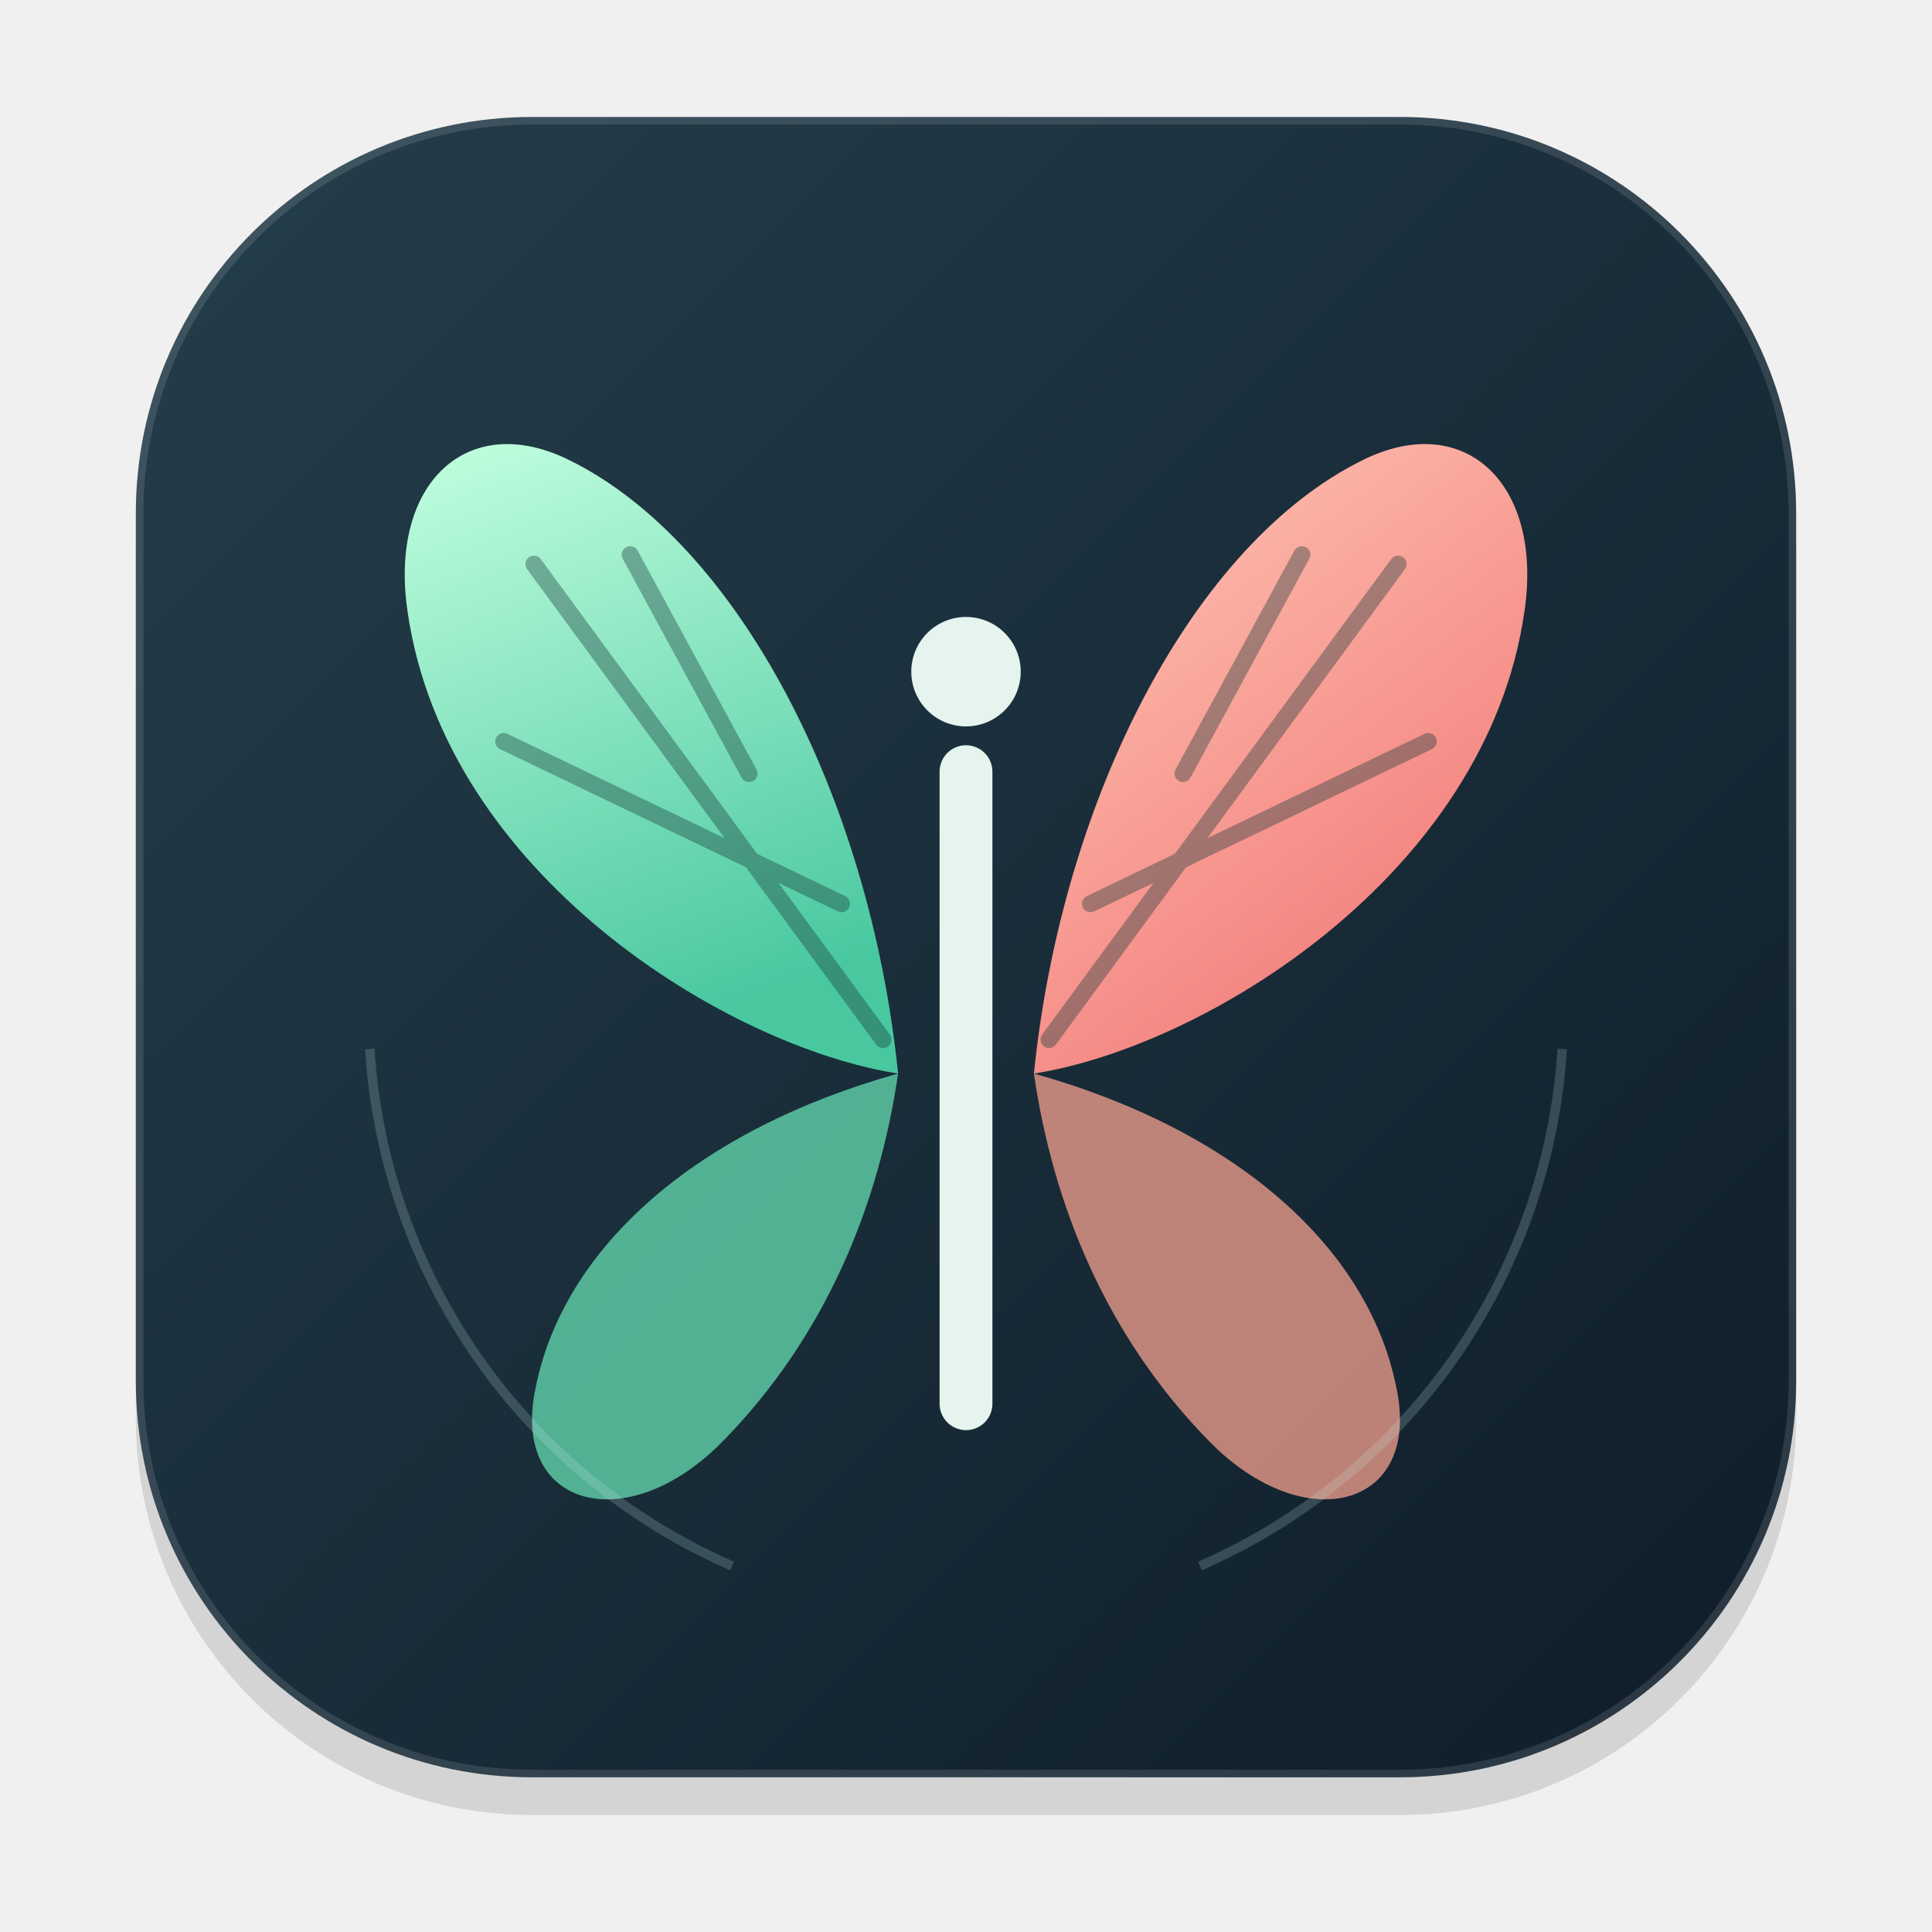
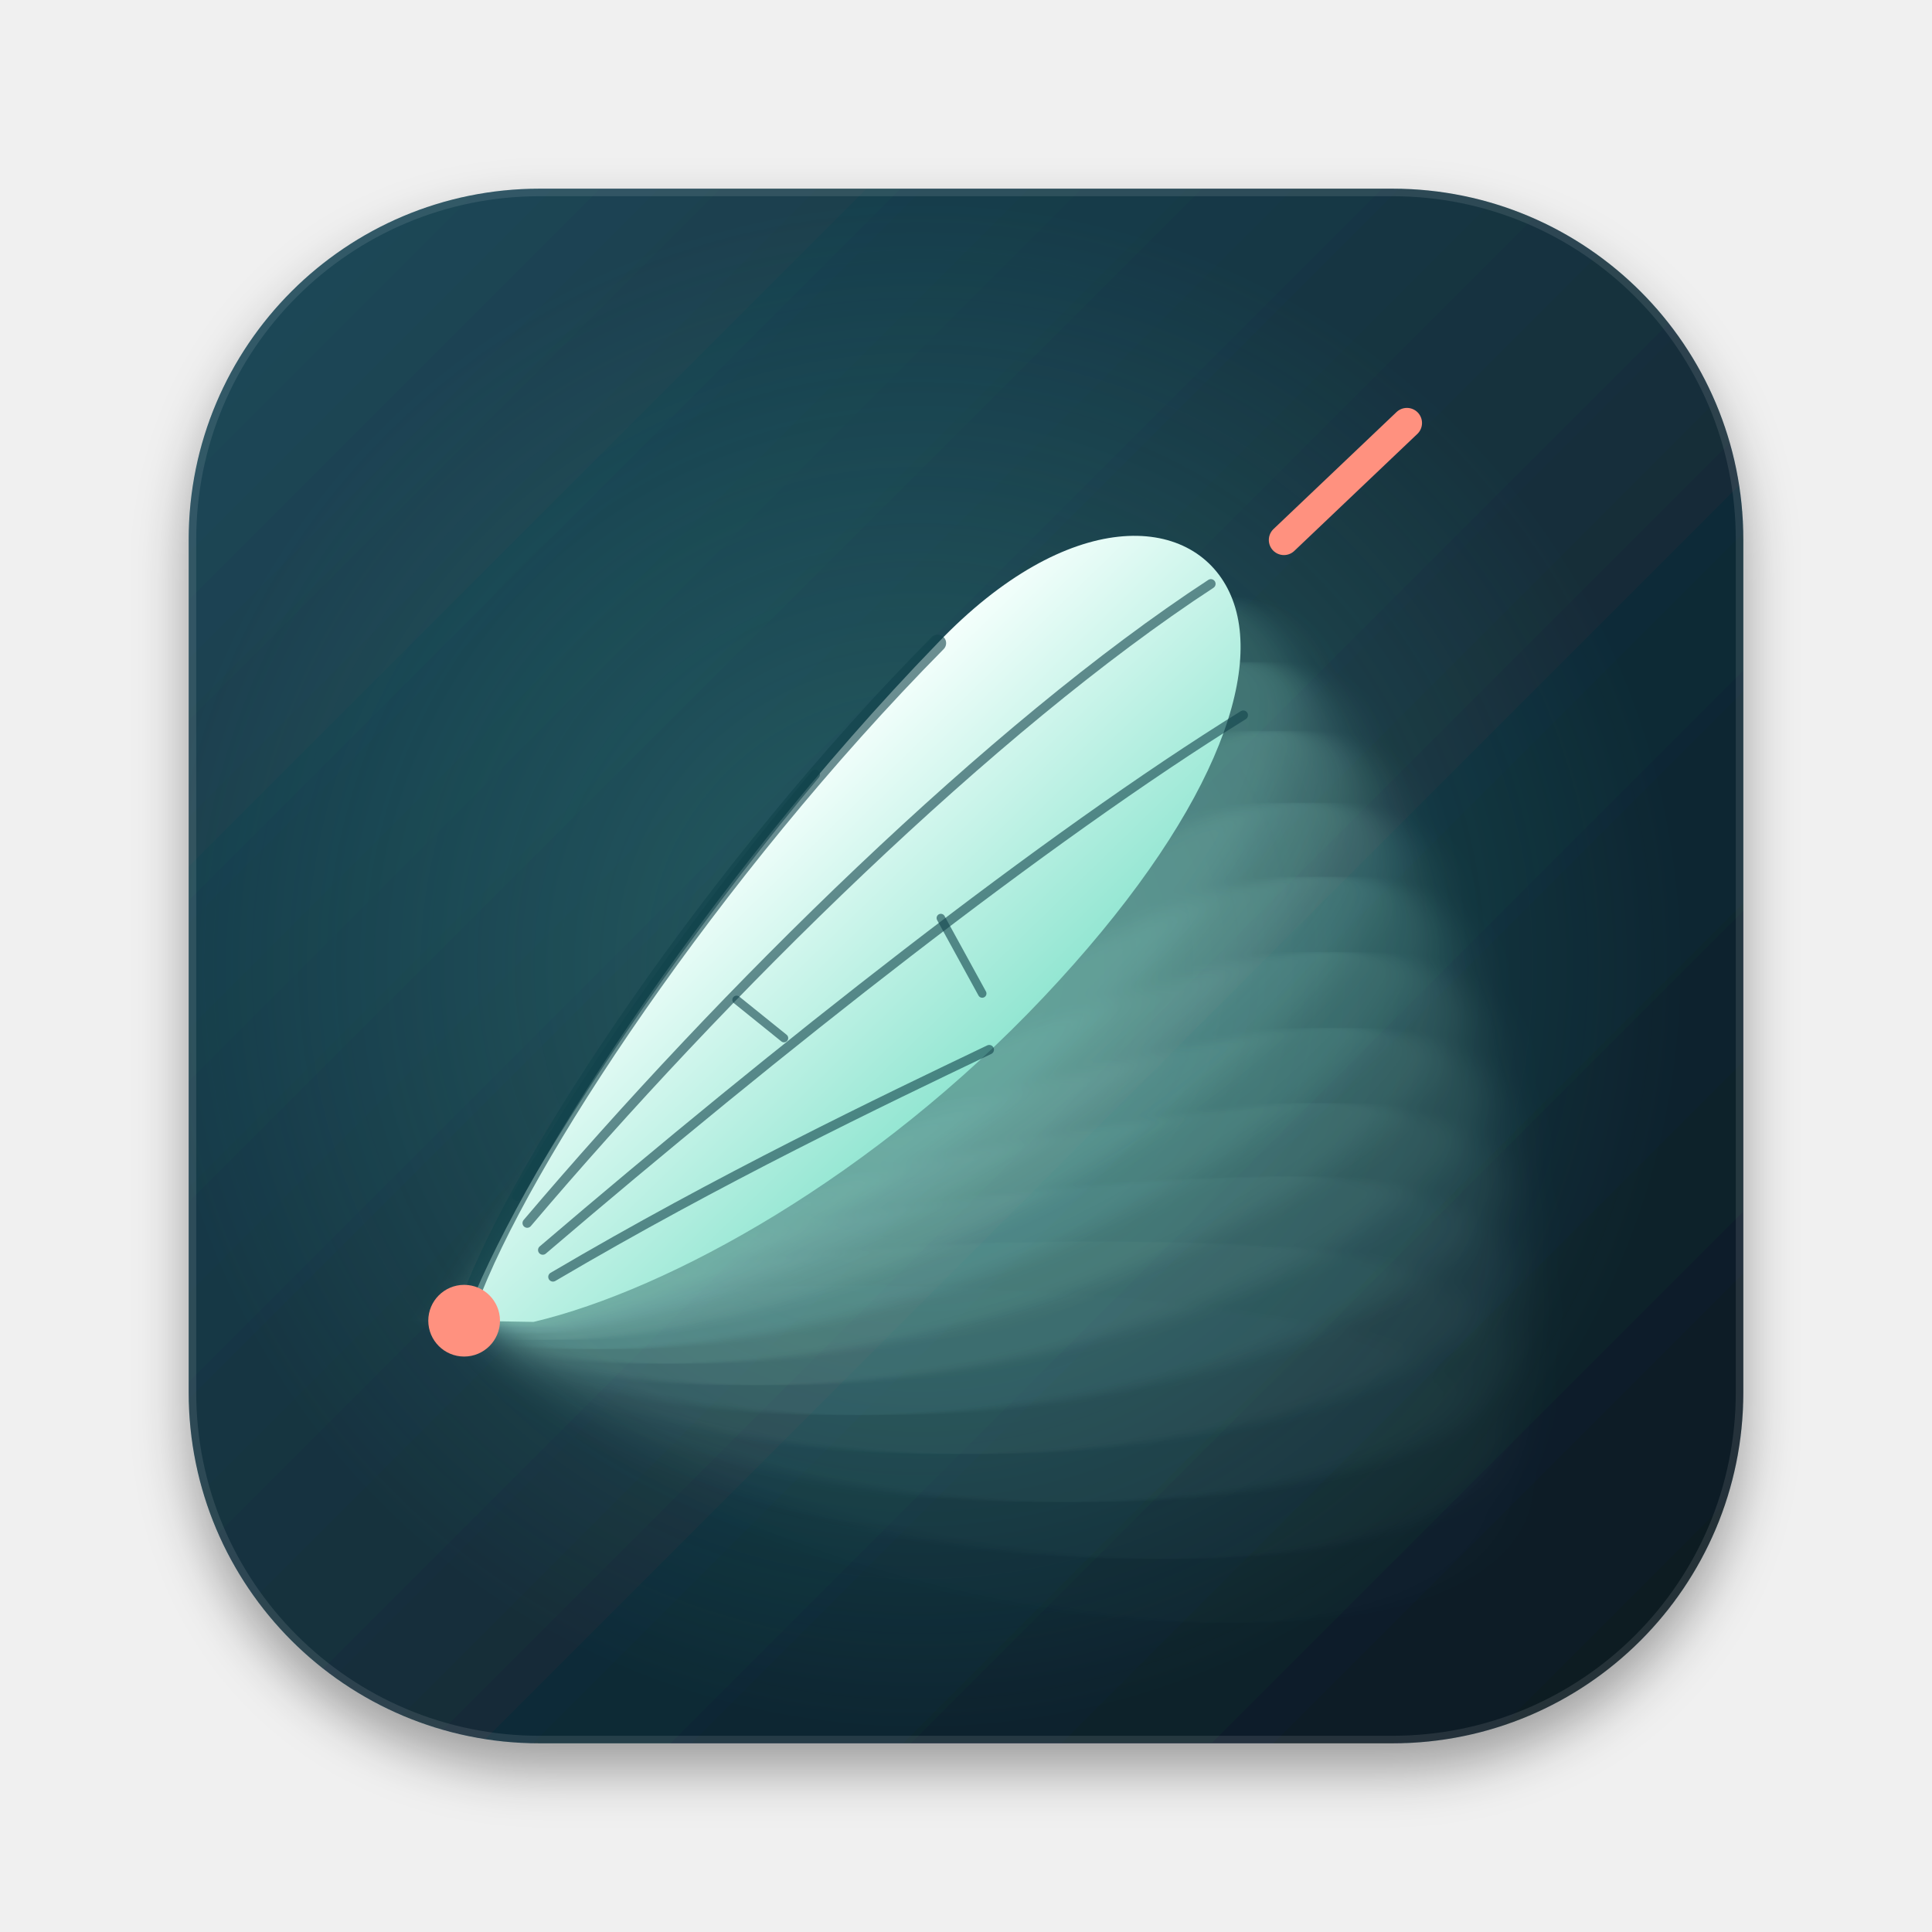
<svg xmlns="http://www.w3.org/2000/svg" width="1024" height="1024" viewBox="0 0 1024 1024">
  <defs>
-     <linearGradient id="tile" x2="1" y2="1">
-       <stop stop-color="#253e4b" />
-       <stop offset="1" stop-color="#0e1d29" />
+     <linearGradient id="tile" x1="0" y1="0" x2="1" y2="1">
+       <stop offset="0" stop-color="#1e4a5a" />
+       <stop offset="1" stop-color="#091720" />
    </linearGradient>
-     <linearGradient id="mint" x2=".3" y2="1">
-       <stop stop-color="#c3ffdf" />
-       <stop offset="1" stop-color="#49c8a0" />
+     <radialGradient id="glow" cx="0.47" cy="0.5" r="0.5">
+       <stop offset="0" stop-color="#46b3a8" stop-opacity="0.32" />
+       <stop offset="1" stop-color="#46b3a8" stop-opacity="0" />
+     </radialGradient>
+     <linearGradient id="membrane" x1="0" y1="0" x2="0" y2="1">
+       <stop offset="0" stop-color="#f4fffc" />
+       <stop offset="1" stop-color="#93e6d2" />
    </linearGradient>
-     <linearGradient id="coral" x2=".6" y2="1">
-       <stop stop-color="#ffc9b6" />
-       <stop offset="1" stop-color="#f27a79" />
-     </linearGradient>
+     <filter id="blur" x="-30%" y="-30%" width="160%" height="160%">
+       <feGaussianBlur stdDeviation="9" />
+     </filter>
+     <filter id="shadow" x="-10%" y="-10%" width="120%" height="125%">
+       <feGaussianBlur in="SourceAlpha" stdDeviation="14" />
+       <feOffset dy="14" />
+       <feComponentTransfer>
+         <feFuncA type="linear" slope="0.35" />
+       </feComponentTransfer>
+       <feMerge>
+         <feMergeNode />
+         <feMergeNode in="SourceGraphic" />
+       </feMerge>
+     </filter>
+     <path id="wing" d="M0 0C70 -34 250 -78 430 -84C530 -88 575 -40 560 4C545 48 470 84 340 90C210 96 90 64 26 26Z" />
+     <clipPath id="clip">
+       <rect x="100" y="100" width="824" height="824" rx="186" />
+     </clipPath>
  </defs>
-   <rect x="72" y="82" width="880" height="880" rx="210" fill="#000" opacity=".12" />
-   <rect x="72" y="62" width="880" height="880" rx="210" fill="url(#tile)" />
-   <rect x="74" y="64" width="876" height="876" rx="208" fill="none" stroke="#fff" stroke-opacity=".12" stroke-width="4" />
-   <path d="M476 569C386 555 236 464 216 324C206 256 248 217 302 244C391 288 461 422 476 569Z" fill="url(#mint)" />
-   <path d="M548 569C638 555 788 464 808 324C818 256 776 217 722 244C633 288 563 422 548 569Z" fill="url(#coral)" />
-   <path d="M476 569C369 599 299 661 284 735C270 799 332 816 383 764C438 708 466 638 476 569Z" fill="#65dcb2" opacity=".75" />
-   <path d="M548 569C655 599 725 661 740 735C754 799 692 816 641 764C586 708 558 638 548 569Z" fill="#f6a28f" opacity=".75" />
-   <g fill="none" stroke="#173638" stroke-width="9" stroke-linecap="round" opacity=".38">
-     <path d="M468 551L283 299M446 479L267 393M397 410L334 294" />
-     <path d="M556 551L741 299M578 479L757 393M627 410L690 294" />
+   <g filter="url(#shadow)">
+     <rect x="100" y="100" width="824" height="824" rx="186" fill="url(#tile)" />
  </g>
-   <path d="M512 409V744" stroke="#e6f4ef" stroke-width="28" stroke-linecap="round" />
-   <circle cx="512" cy="356" r="29" fill="#e6f4ef" />
-   <g fill="none" stroke="#c6e7df" stroke-width="5" opacity=".2">
-     <path d="M196 556A321 321 0 0 0 388 830M828 556A321 321 0 0 1 636 830" />
+   <g clip-path="url(#clip)">
+     <rect x="100" y="100" width="824" height="824" fill="url(#glow)" />
+     <g transform="translate(246 700) rotate(-44)" fill="#a6f0de" filter="url(#blur)">
+       <use href="#wing" transform="rotate(5.0)" opacity="0.156" />
+       <use href="#wing" transform="rotate(10.0)" opacity="0.142" />
+       <use href="#wing" transform="rotate(15.0)" opacity="0.128" />
+       <use href="#wing" transform="rotate(20.0)" opacity="0.113" />
+       <use href="#wing" transform="rotate(25.0)" opacity="0.099" />
+       <use href="#wing" transform="rotate(30.0)" opacity="0.085" />
+       <use href="#wing" transform="rotate(35.0)" opacity="0.071" />
+       <use href="#wing" transform="rotate(40.0)" opacity="0.057" />
+       <use href="#wing" transform="rotate(45.0)" opacity="0.043" />
+       <use href="#wing" transform="rotate(50.0)" opacity="0.028" />
+       <use href="#wing" transform="rotate(55.0)" opacity="0.014" />
+     </g>
+     <g transform="translate(246 700) rotate(-44)">
+       <use href="#wing" fill="url(#membrane)" />
+       <g fill="none" stroke="#11444c" stroke-linecap="round" stroke-opacity="0.6">
+         <path d="M8 -5C80 -40 260 -80 430 -84" stroke-width="9" />
+         <path d="M66 -28C150 -52 250 -70 335 -79" stroke-width="5" />
+         <path d="M60 -14C220 -30 420 -32 556 -6" stroke-width="5" />
+         <path d="M56 2C220 12 400 30 520 56" stroke-width="5" />
+         <path d="M50 16C150 40 240 70 300 90" stroke-width="5" />
+         <path d="M222 -22L226 10" stroke-width="4.5" />
+         <path d="M330 22L318 66" stroke-width="4.5" />
+       </g>
+     </g>
+     <path d="M680.5 286.2L745.7 224.2" stroke="#ff917f" stroke-width="16" stroke-linecap="round" />
+     <circle cx="246" cy="700" r="19" fill="#ff917f" />
  </g>
+   <rect x="102" y="102" width="820" height="820" rx="184" fill="none" stroke="#ffffff" stroke-opacity="0.1" stroke-width="4" />
</svg>
